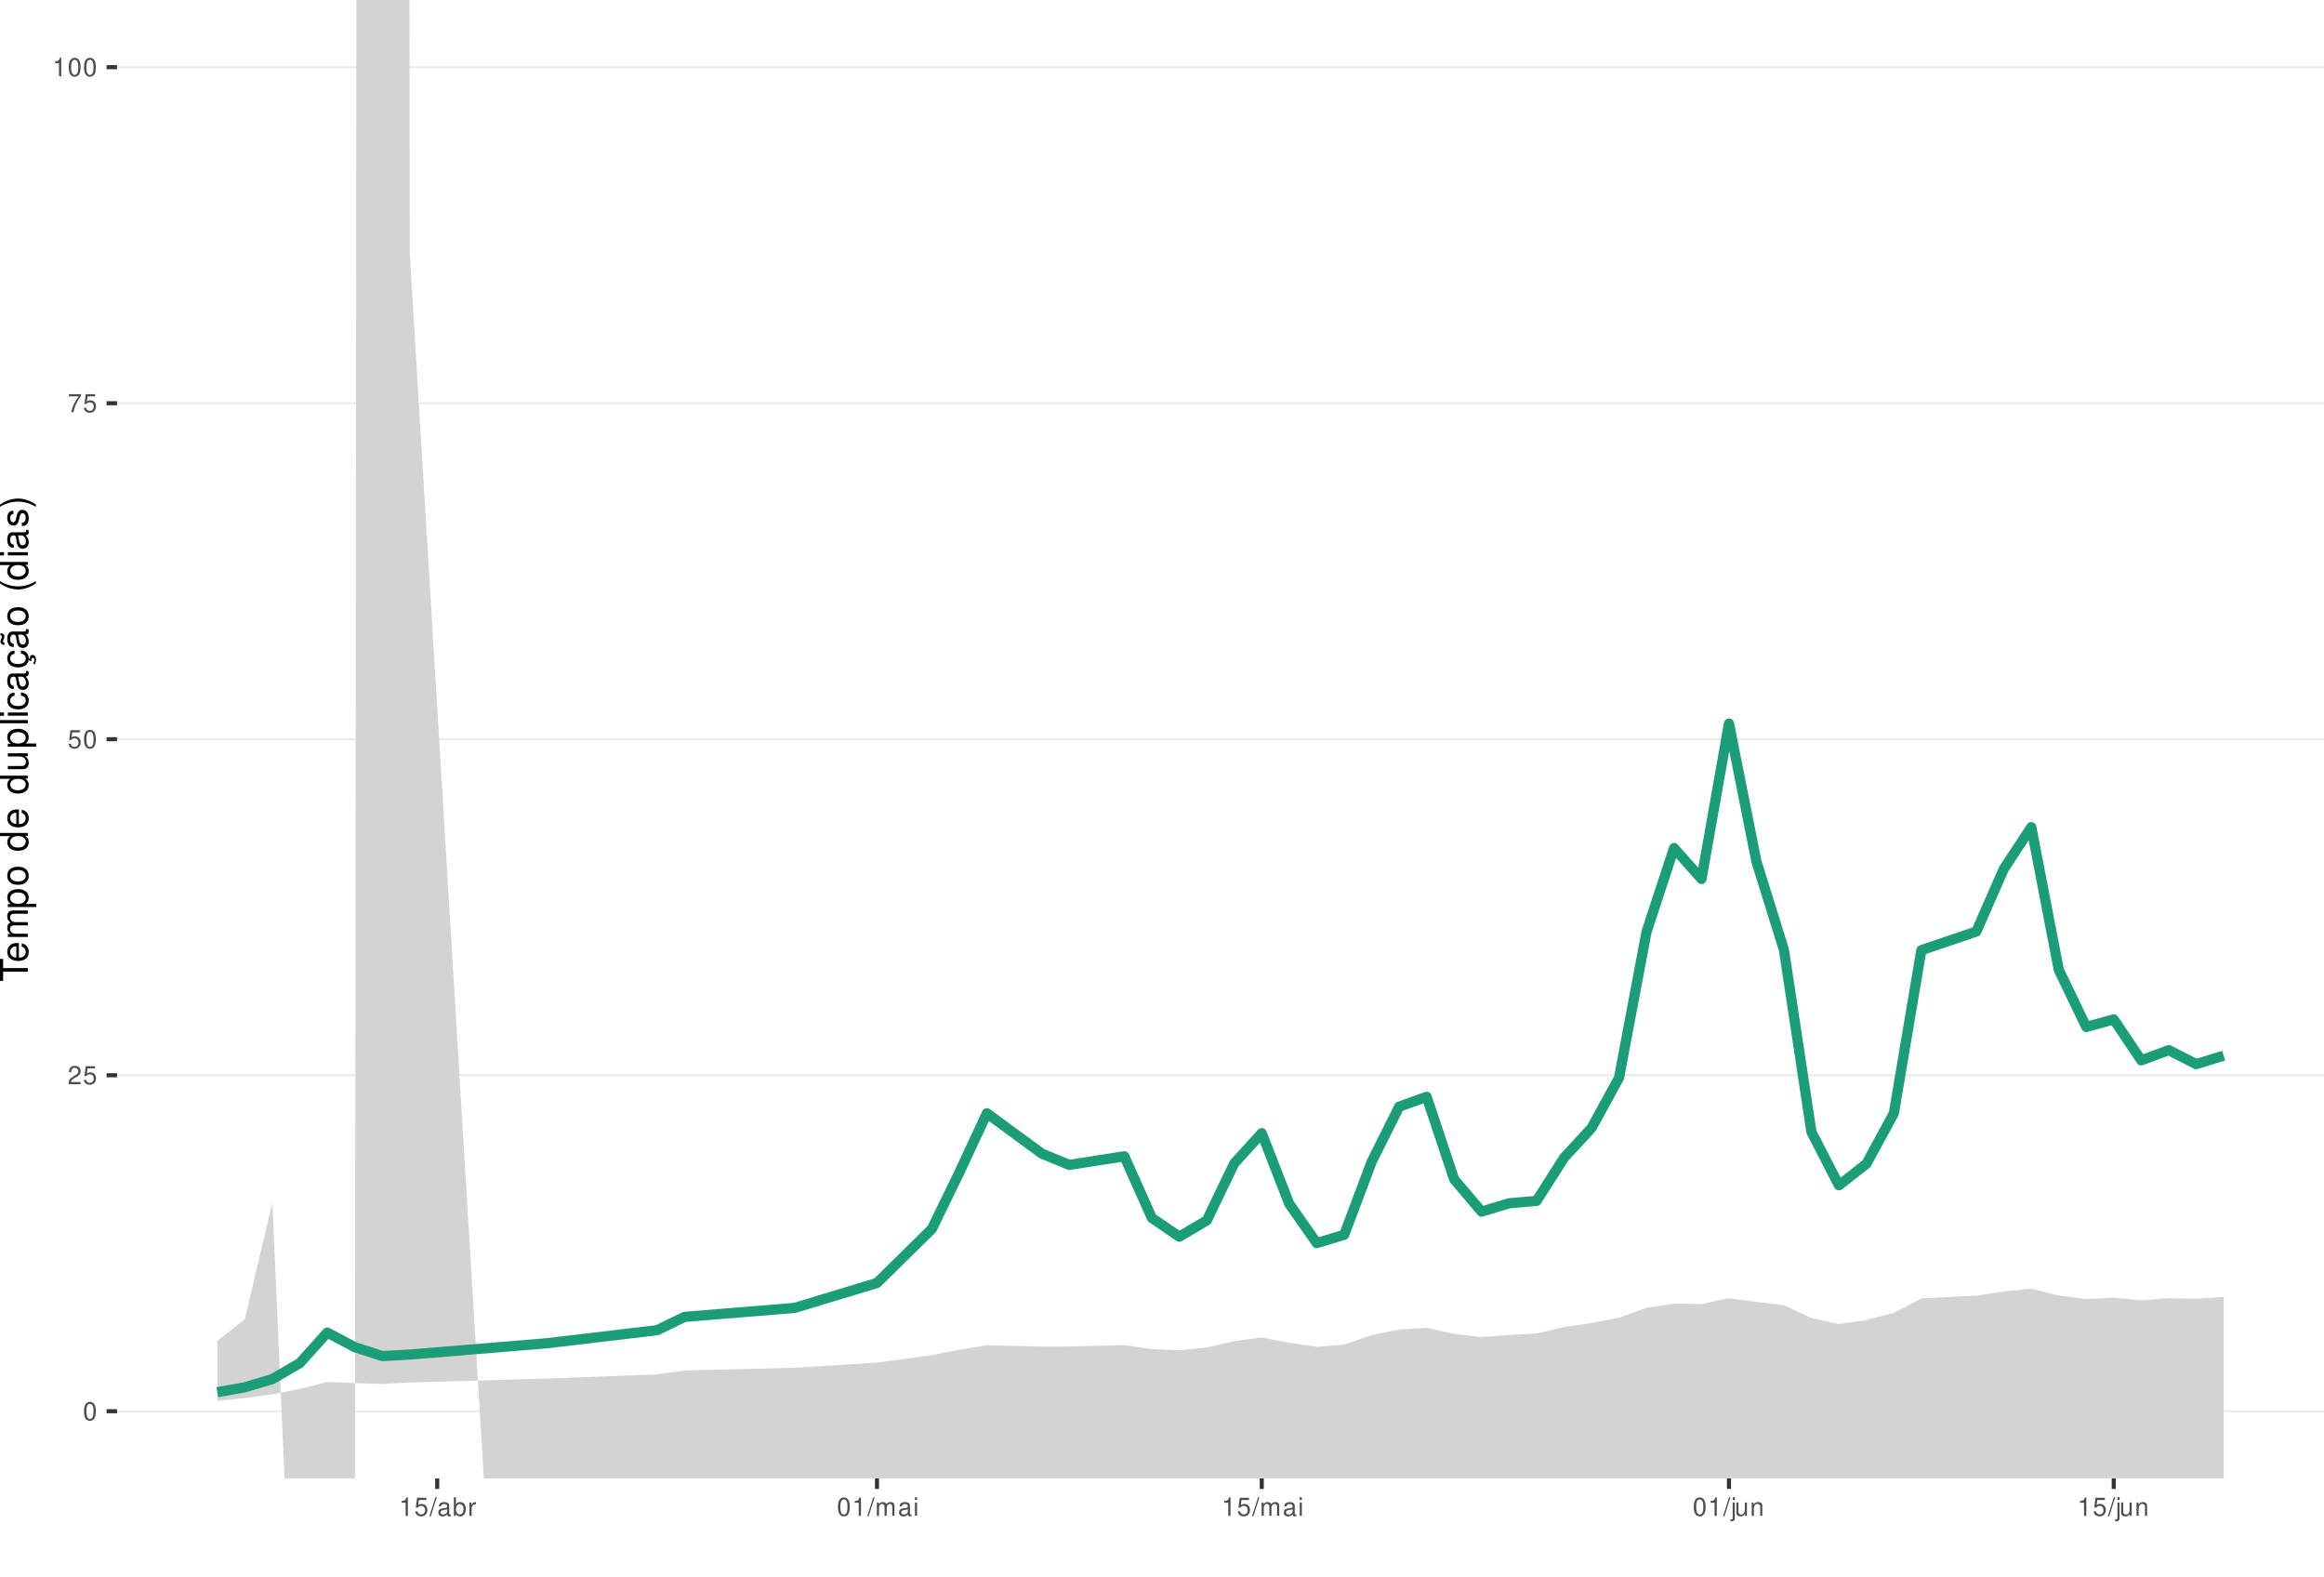
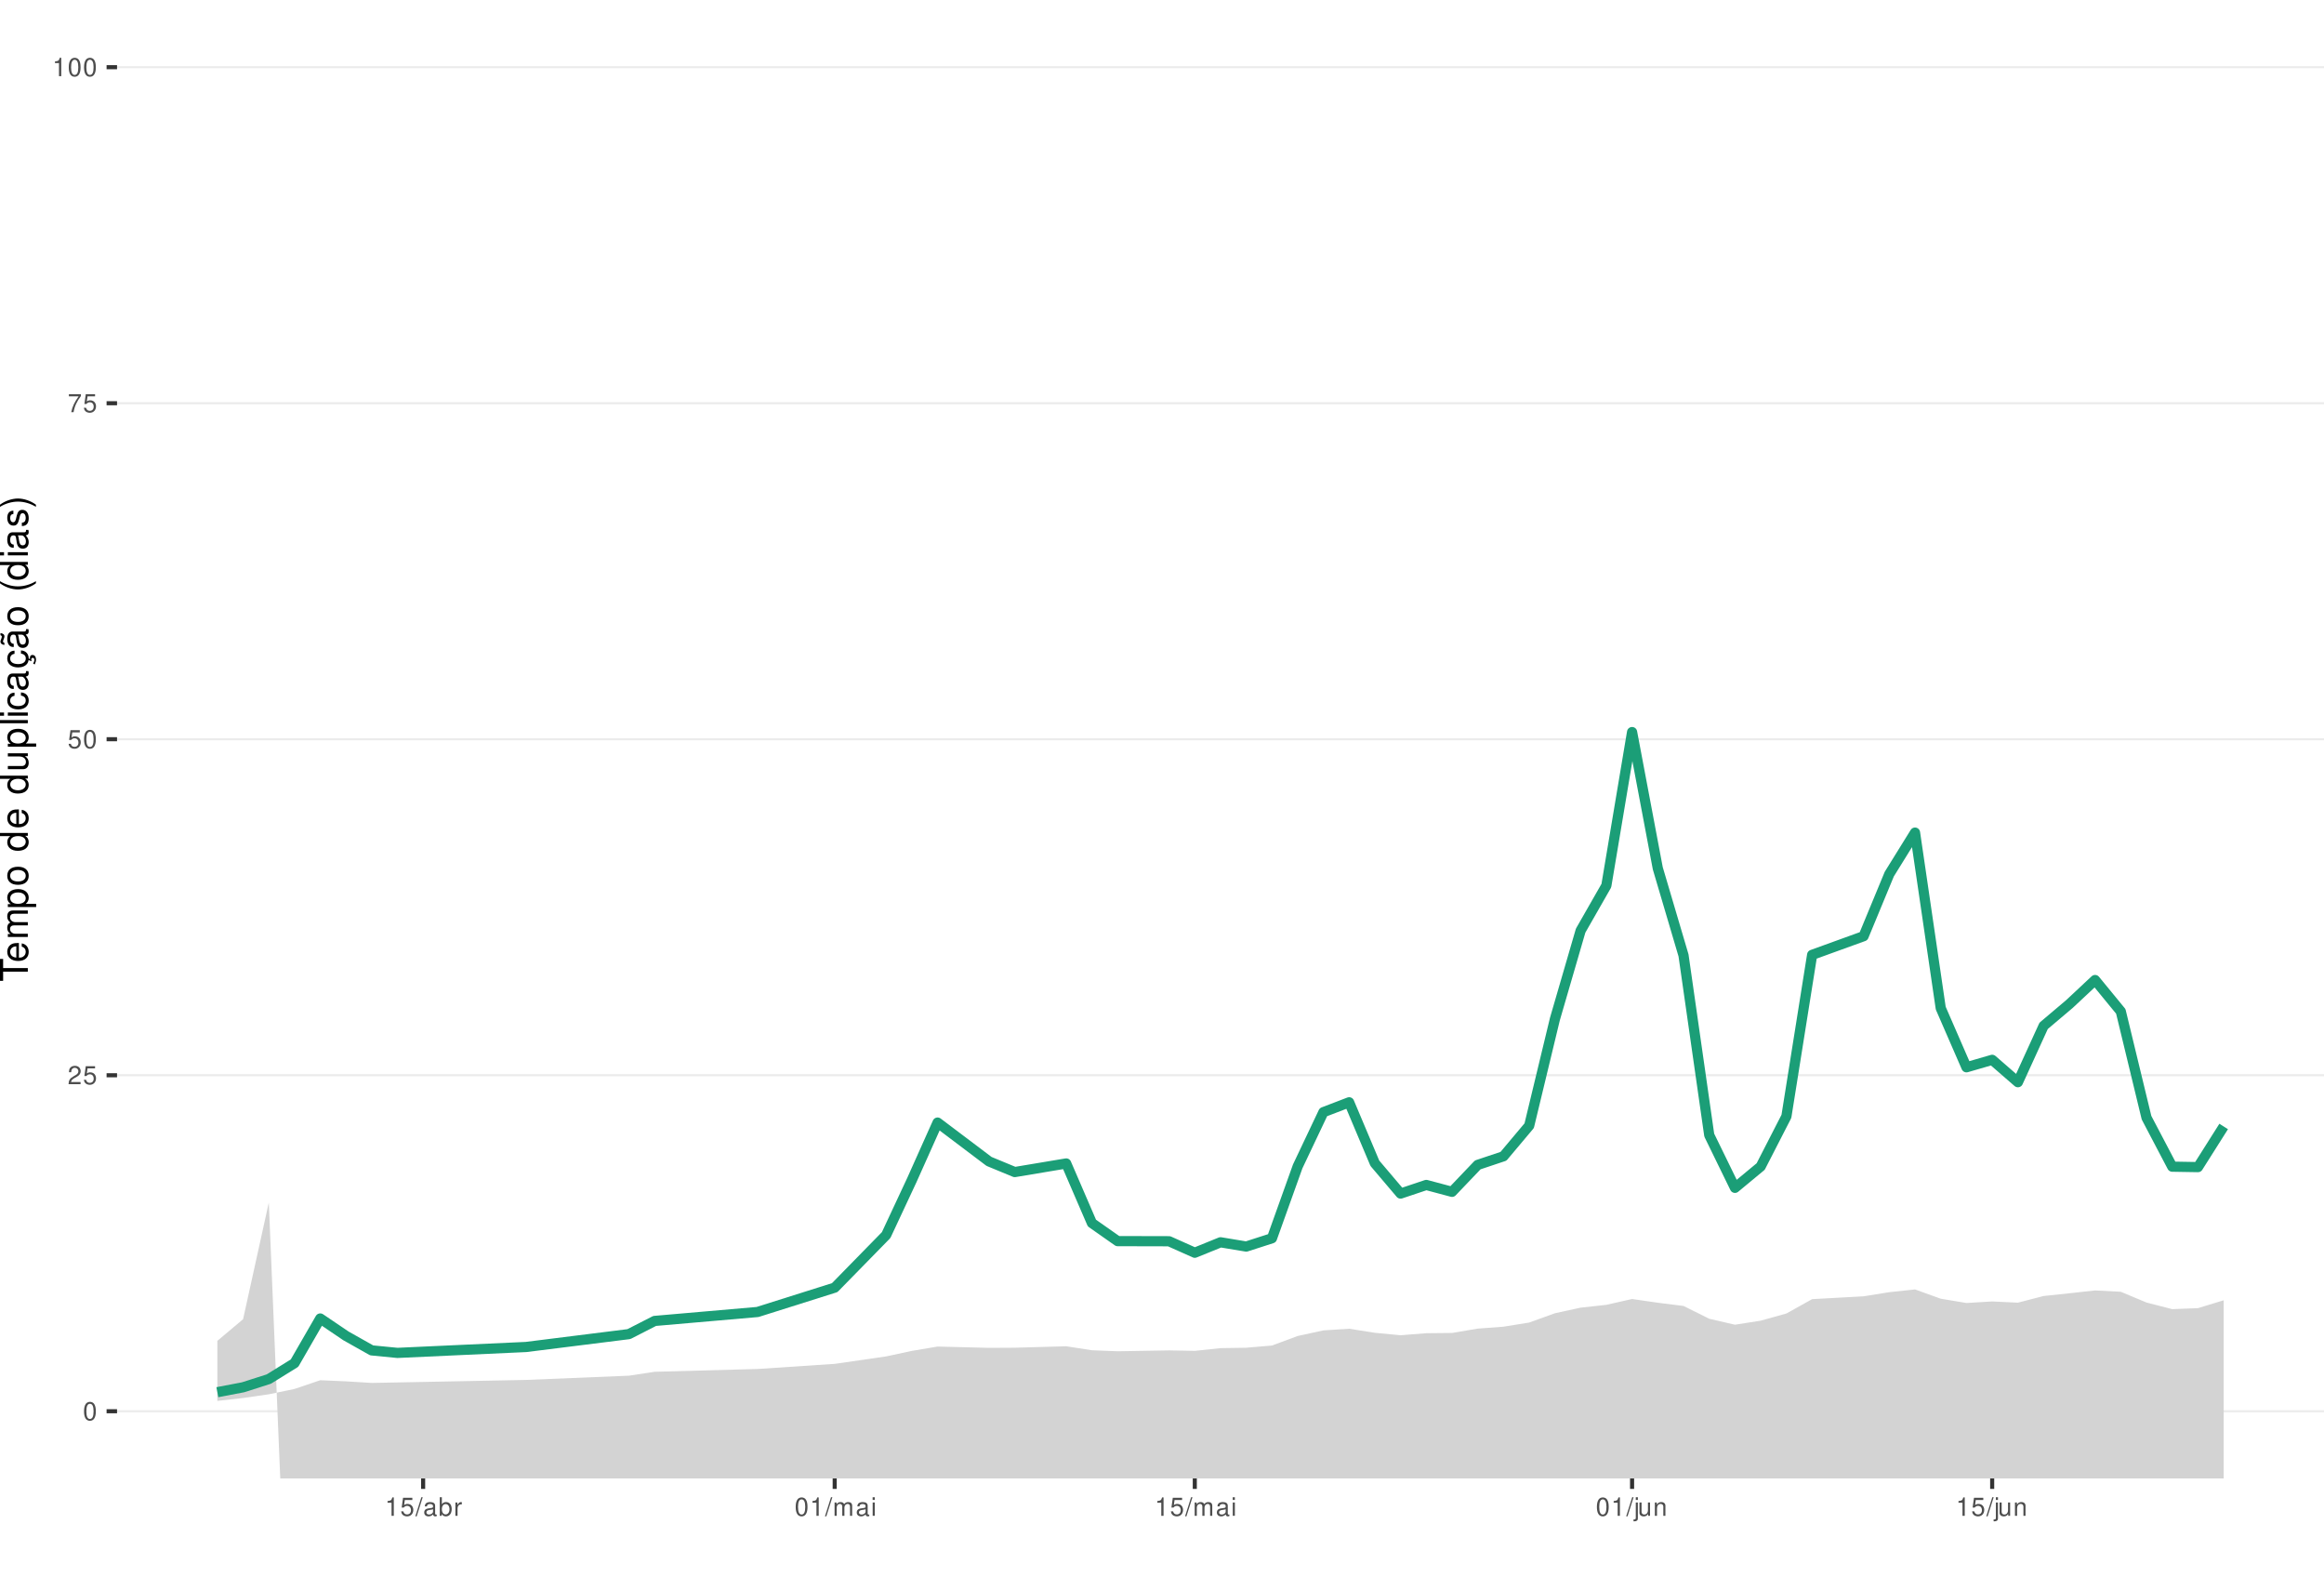
<svg xmlns="http://www.w3.org/2000/svg" xmlns:xlink="http://www.w3.org/1999/xlink" width="609pt" height="413pt" viewBox="0 0 609 413" version="1.1">
  <defs>
    <g>
      <symbol overflow="visible" id="glyph0-0">
        <path style="stroke:none;" d="" />
      </symbol>
      <symbol overflow="visible" id="glyph0-1">
        <path style="stroke:none;" d="M 1.828 -4.812 C 1.391 -4.812 0.984 -4.609 0.75 -4.281 C 0.438 -3.859 0.281 -3.219 0.281 -2.328 C 0.281 -0.703 0.812 0.156 1.828 0.156 C 2.828 0.156 3.375 -0.703 3.375 -2.297 C 3.375 -3.219 3.234 -3.844 2.922 -4.281 C 2.672 -4.625 2.281 -4.812 1.828 -4.812 Z M 1.828 -4.297 C 2.469 -4.297 2.781 -3.641 2.781 -2.344 C 2.781 -0.969 2.469 -0.328 1.812 -0.328 C 1.203 -0.328 0.891 -1 0.891 -2.328 C 0.891 -3.641 1.203 -4.297 1.828 -4.297 Z M 1.828 -4.297 " />
      </symbol>
      <symbol overflow="visible" id="glyph0-2">
        <path style="stroke:none;" d="M 3.375 -0.578 L 0.891 -0.578 C 0.938 -0.984 1.156 -1.234 1.734 -1.578 L 2.406 -1.953 C 3.062 -2.328 3.406 -2.812 3.406 -3.406 C 3.406 -3.812 3.234 -4.188 2.969 -4.438 C 2.688 -4.688 2.344 -4.812 1.891 -4.812 C 1.297 -4.812 0.844 -4.594 0.578 -4.188 C 0.422 -3.938 0.344 -3.641 0.328 -3.141 L 0.922 -3.141 C 0.938 -3.469 0.984 -3.672 1.062 -3.828 C 1.219 -4.125 1.516 -4.297 1.875 -4.297 C 2.406 -4.297 2.797 -3.906 2.797 -3.391 C 2.797 -3.016 2.578 -2.672 2.156 -2.438 L 1.547 -2.078 C 0.562 -1.516 0.281 -1.062 0.219 0 L 3.375 0 Z M 3.375 -0.578 " />
      </symbol>
      <symbol overflow="visible" id="glyph0-3">
        <path style="stroke:none;" d="M 3.172 -4.719 L 0.734 -4.719 L 0.375 -2.156 L 0.922 -2.156 C 1.188 -2.469 1.422 -2.594 1.797 -2.594 C 2.422 -2.594 2.812 -2.156 2.812 -1.453 C 2.812 -0.781 2.422 -0.359 1.781 -0.359 C 1.266 -0.359 0.953 -0.625 0.812 -1.156 L 0.234 -1.156 C 0.312 -0.766 0.375 -0.578 0.516 -0.406 C 0.781 -0.047 1.266 0.156 1.797 0.156 C 2.75 0.156 3.422 -0.547 3.422 -1.531 C 3.422 -2.469 2.797 -3.109 1.891 -3.109 C 1.562 -3.109 1.297 -3.016 1.016 -2.828 L 1.203 -4.141 L 3.172 -4.141 Z M 3.172 -4.719 " />
      </symbol>
      <symbol overflow="visible" id="glyph0-4">
        <path style="stroke:none;" d="M 3.469 -4.719 L 0.312 -4.719 L 0.312 -4.141 L 2.859 -4.141 C 1.734 -2.531 1.266 -1.547 0.922 0 L 1.547 0 C 1.797 -1.516 2.391 -2.812 3.469 -4.234 Z M 3.469 -4.719 " />
      </symbol>
      <symbol overflow="visible" id="glyph0-5">
        <path style="stroke:none;" d="M 1.719 -3.422 L 1.719 0 L 2.312 0 L 2.312 -4.812 L 1.922 -4.812 C 1.719 -4.078 1.578 -3.969 0.672 -3.859 L 0.672 -3.422 Z M 1.719 -3.422 " />
      </symbol>
      <symbol overflow="visible" id="glyph0-6">
        <path style="stroke:none;" d="M 1.531 -4.859 L -0.047 0.141 L 0.312 0.141 L 1.891 -4.859 Z M 1.531 -4.859 " />
      </symbol>
      <symbol overflow="visible" id="glyph0-7">
        <path style="stroke:none;" d="M 3.562 -0.328 C 3.5 -0.312 3.469 -0.312 3.438 -0.312 C 3.25 -0.312 3.141 -0.406 3.141 -0.578 L 3.141 -2.641 C 3.141 -3.25 2.688 -3.594 1.828 -3.594 C 1.312 -3.594 0.906 -3.438 0.672 -3.188 C 0.516 -3 0.453 -2.797 0.438 -2.453 L 0.984 -2.453 C 1.031 -2.875 1.297 -3.078 1.812 -3.078 C 2.312 -3.078 2.594 -2.891 2.594 -2.562 L 2.594 -2.406 C 2.578 -2.172 2.469 -2.078 2.016 -2.031 C 1.219 -1.922 1.109 -1.891 0.891 -1.812 C 0.484 -1.641 0.281 -1.328 0.281 -0.875 C 0.281 -0.25 0.719 0.156 1.422 0.156 C 1.859 0.156 2.219 0 2.609 -0.359 C 2.656 0 2.828 0.156 3.188 0.156 C 3.297 0.156 3.375 0.141 3.562 0.094 Z M 2.594 -1.094 C 2.594 -0.906 2.531 -0.797 2.375 -0.641 C 2.141 -0.438 1.875 -0.328 1.547 -0.328 C 1.109 -0.328 0.859 -0.547 0.859 -0.891 C 0.859 -1.266 1.094 -1.438 1.703 -1.531 C 2.297 -1.609 2.406 -1.641 2.594 -1.719 Z M 2.594 -1.094 " />
      </symbol>
      <symbol overflow="visible" id="glyph0-8">
        <path style="stroke:none;" d="M 0.359 -4.859 L 0.359 0 L 0.859 0 L 0.859 -0.453 C 1.125 -0.047 1.484 0.156 1.969 0.156 C 2.875 0.156 3.484 -0.594 3.484 -1.75 C 3.484 -2.891 2.922 -3.594 1.984 -3.594 C 1.516 -3.594 1.172 -3.406 0.906 -3.016 L 0.906 -4.859 Z M 1.891 -3.062 C 2.5 -3.062 2.906 -2.531 2.906 -1.703 C 2.906 -0.906 2.484 -0.359 1.891 -0.359 C 1.297 -0.359 0.906 -0.906 0.906 -1.719 C 0.906 -2.531 1.297 -3.062 1.891 -3.062 Z M 1.891 -3.062 " />
      </symbol>
      <symbol overflow="visible" id="glyph0-9">
        <path style="stroke:none;" d="M 0.453 -3.484 L 0.453 0 L 1.016 0 L 1.016 -1.812 C 1.031 -2.656 1.375 -3.016 2.141 -3 L 2.141 -3.562 C 2.047 -3.578 1.984 -3.594 1.922 -3.594 C 1.562 -3.594 1.297 -3.375 0.969 -2.859 L 0.969 -3.484 Z M 0.453 -3.484 " />
      </symbol>
      <symbol overflow="visible" id="glyph0-10">
        <path style="stroke:none;" d="M 0.469 -3.484 L 0.469 0 L 1.031 0 L 1.031 -2.188 C 1.031 -2.703 1.391 -3.109 1.844 -3.109 C 2.25 -3.109 2.484 -2.844 2.484 -2.406 L 2.484 0 L 3.047 0 L 3.047 -2.188 C 3.047 -2.703 3.422 -3.109 3.875 -3.109 C 4.266 -3.109 4.516 -2.844 4.516 -2.406 L 4.516 0 L 5.078 0 L 5.078 -2.609 C 5.078 -3.234 4.719 -3.594 4.062 -3.594 C 3.594 -3.594 3.312 -3.453 2.984 -3.062 C 2.781 -3.422 2.5 -3.594 2.047 -3.594 C 1.578 -3.594 1.266 -3.422 0.984 -3 L 0.984 -3.484 Z M 0.469 -3.484 " />
      </symbol>
      <symbol overflow="visible" id="glyph0-11">
        <path style="stroke:none;" d="M 1 -3.484 L 0.453 -3.484 L 0.453 0 L 1 0 Z M 1 -4.859 L 0.438 -4.859 L 0.438 -4.156 L 1 -4.156 Z M 1 -4.859 " />
      </symbol>
      <symbol overflow="visible" id="glyph0-12">
        <path style="stroke:none;" d="M 0.469 -3.484 L 0.469 0.5 C 0.469 0.859 0.359 0.969 0.016 0.969 C -0.031 0.969 -0.047 0.969 -0.125 0.953 L -0.125 1.438 C -0.047 1.438 -0.016 1.453 0.062 1.453 C 0.688 1.453 1.016 1.203 1.016 0.719 L 1.016 -3.484 Z M 1.016 -4.859 L 0.469 -4.859 L 0.469 -4.156 L 1.016 -4.156 Z M 1.016 -4.859 " />
      </symbol>
      <symbol overflow="visible" id="glyph0-13">
        <path style="stroke:none;" d="M 3.203 0 L 3.203 -3.484 L 2.656 -3.484 L 2.656 -1.516 C 2.656 -0.797 2.281 -0.328 1.703 -0.328 C 1.266 -0.328 0.984 -0.594 0.984 -1.016 L 0.984 -3.484 L 0.438 -3.484 L 0.438 -0.797 C 0.438 -0.219 0.859 0.156 1.547 0.156 C 2.062 0.156 2.391 -0.031 2.703 -0.484 L 2.703 0 Z M 3.203 0 " />
      </symbol>
      <symbol overflow="visible" id="glyph0-14">
        <path style="stroke:none;" d="M 0.469 -3.484 L 0.469 0 L 1.031 0 L 1.031 -1.922 C 1.031 -2.641 1.391 -3.109 1.969 -3.109 C 2.406 -3.109 2.688 -2.828 2.688 -2.422 L 2.688 0 L 3.234 0 L 3.234 -2.641 C 3.234 -3.219 2.812 -3.594 2.141 -3.594 C 1.625 -3.594 1.281 -3.391 0.984 -2.906 L 0.984 -3.484 Z M 0.469 -3.484 " />
      </symbol>
      <symbol overflow="visible" id="glyph1-0">
        <path style="stroke:none;" d="" />
      </symbol>
      <symbol overflow="visible" id="glyph1-1">
        <path style="stroke:none;" d="M -6.469 -3.547 L -6.469 -5.938 L -7.297 -5.938 L -7.297 -0.203 L -6.469 -0.203 L -6.469 -2.609 L 0 -2.609 L 0 -3.547 Z M -6.469 -3.547 " />
      </symbol>
      <symbol overflow="visible" id="glyph1-2">
        <path style="stroke:none;" d="M -2.344 -5.125 C -3.141 -5.125 -3.625 -5.062 -4.016 -4.922 C -4.875 -4.578 -5.391 -3.781 -5.391 -2.797 C -5.391 -1.344 -4.281 -0.406 -2.547 -0.406 C -0.812 -0.406 0.234 -1.297 0.234 -2.781 C 0.234 -3.984 -0.453 -4.812 -1.594 -5.016 L -1.594 -4.188 C -0.906 -3.953 -0.547 -3.484 -0.547 -2.812 C -0.547 -2.281 -0.781 -1.828 -1.219 -1.547 C -1.516 -1.344 -1.812 -1.281 -2.344 -1.266 Z M -3.016 -1.297 C -3.984 -1.359 -4.625 -1.953 -4.625 -2.797 C -4.625 -3.641 -3.953 -4.234 -3.016 -4.234 Z M -3.016 -1.297 " />
      </symbol>
      <symbol overflow="visible" id="glyph1-3">
        <path style="stroke:none;" d="M -5.234 -0.703 L 0 -0.703 L 0 -1.547 L -3.297 -1.547 C -4.047 -1.547 -4.656 -2.094 -4.656 -2.766 C -4.656 -3.391 -4.281 -3.734 -3.609 -3.734 L 0 -3.734 L 0 -4.578 L -3.297 -4.578 C -4.047 -4.578 -4.656 -5.125 -4.656 -5.812 C -4.656 -6.422 -4.266 -6.781 -3.609 -6.781 L 0 -6.781 L 0 -7.625 L -3.938 -7.625 C -4.875 -7.625 -5.391 -7.078 -5.391 -6.094 C -5.391 -5.406 -5.188 -4.984 -4.594 -4.484 C -5.156 -4.188 -5.391 -3.766 -5.391 -3.078 C -5.391 -2.375 -5.125 -1.906 -4.5 -1.469 L -5.234 -1.469 Z M -5.234 -0.703 " />
      </symbol>
      <symbol overflow="visible" id="glyph1-4">
        <path style="stroke:none;" d="M 2.188 -0.547 L 2.188 -1.375 L -0.547 -1.375 C -0.016 -1.812 0.234 -2.312 0.234 -2.984 C 0.234 -4.344 -0.859 -5.234 -2.531 -5.234 C -4.297 -5.234 -5.391 -4.375 -5.391 -2.984 C -5.391 -2.266 -5.062 -1.703 -4.453 -1.312 L -5.234 -1.312 L -5.234 -0.547 Z M -4.609 -2.844 C -4.609 -3.766 -3.797 -4.359 -2.547 -4.359 C -1.359 -4.359 -0.547 -3.75 -0.547 -2.844 C -0.547 -1.953 -1.344 -1.375 -2.578 -1.375 C -3.812 -1.375 -4.609 -1.953 -4.609 -2.844 Z M -4.609 -2.844 " />
      </symbol>
      <symbol overflow="visible" id="glyph1-5">
        <path style="stroke:none;" d="M -5.391 -2.719 C -5.391 -1.234 -4.344 -0.359 -2.578 -0.359 C -0.812 -0.359 0.234 -1.234 0.234 -2.734 C 0.234 -4.203 -0.812 -5.094 -2.547 -5.094 C -4.359 -5.094 -5.391 -4.234 -5.391 -2.719 Z M -4.625 -2.734 C -4.625 -3.672 -3.844 -4.234 -2.547 -4.234 C -1.312 -4.234 -0.547 -3.656 -0.547 -2.734 C -0.547 -1.797 -1.312 -1.234 -2.578 -1.234 C -3.844 -1.234 -4.625 -1.797 -4.625 -2.734 Z M -4.625 -2.734 " />
      </symbol>
      <symbol overflow="visible" id="glyph1-6">
        <path style="stroke:none;" d="" />
      </symbol>
      <symbol overflow="visible" id="glyph1-7">
        <path style="stroke:none;" d="M -7.297 -4.953 L -7.297 -4.125 L -4.578 -4.125 C -5.109 -3.766 -5.391 -3.203 -5.391 -2.516 C -5.391 -1.156 -4.297 -0.266 -2.625 -0.266 C -0.859 -0.266 0.234 -1.125 0.234 -2.547 C 0.234 -3.266 -0.047 -3.766 -0.688 -4.203 L 0 -4.203 L 0 -4.953 Z M -4.609 -2.656 C -4.609 -3.547 -3.812 -4.125 -2.562 -4.125 C -1.344 -4.125 -0.547 -3.547 -0.547 -2.656 C -0.547 -1.734 -1.359 -1.125 -2.578 -1.125 C -3.797 -1.125 -4.609 -1.734 -4.609 -2.656 Z M -4.609 -2.656 " />
      </symbol>
      <symbol overflow="visible" id="glyph1-8">
        <path style="stroke:none;" d="M 0 -4.812 L -5.234 -4.812 L -5.234 -3.984 L -2.266 -3.984 C -1.203 -3.984 -0.5 -3.438 -0.5 -2.562 C -0.5 -1.906 -0.906 -1.484 -1.531 -1.484 L -5.234 -1.484 L -5.234 -0.656 L -1.203 -0.656 C -0.328 -0.656 0.234 -1.297 0.234 -2.312 C 0.234 -3.094 -0.047 -3.578 -0.734 -4.062 L 0 -4.062 Z M 0 -4.812 " />
      </symbol>
      <symbol overflow="visible" id="glyph1-9">
        <path style="stroke:none;" d="M -7.297 -1.516 L -7.297 -0.688 L 0 -0.688 L 0 -1.516 Z M -7.297 -1.516 " />
      </symbol>
      <symbol overflow="visible" id="glyph1-10">
        <path style="stroke:none;" d="M -5.234 -1.5 L -5.234 -0.672 L 0 -0.672 L 0 -1.5 Z M -7.297 -1.5 L -7.297 -0.656 L -6.234 -0.656 L -6.234 -1.5 Z M -7.297 -1.5 " />
      </symbol>
      <symbol overflow="visible" id="glyph1-11">
        <path style="stroke:none;" d="M -3.484 -4.703 C -3.984 -4.672 -4.312 -4.562 -4.609 -4.359 C -5.094 -4 -5.391 -3.375 -5.391 -2.641 C -5.391 -1.219 -4.266 -0.312 -2.531 -0.312 C -0.844 -0.312 0.234 -1.203 0.234 -2.625 C 0.234 -3.875 -0.516 -4.672 -1.797 -4.766 L -1.797 -3.938 C -0.953 -3.797 -0.547 -3.359 -0.547 -2.656 C -0.547 -1.734 -1.297 -1.188 -2.531 -1.188 C -3.844 -1.188 -4.625 -1.719 -4.625 -2.625 C -4.625 -3.328 -4.203 -3.766 -3.484 -3.875 Z M -3.484 -4.703 " />
      </symbol>
      <symbol overflow="visible" id="glyph1-12">
        <path style="stroke:none;" d="M -0.484 -5.344 C -0.469 -5.266 -0.469 -5.219 -0.469 -5.172 C -0.469 -4.875 -0.625 -4.719 -0.875 -4.719 L -3.953 -4.719 C -4.891 -4.719 -5.391 -4.047 -5.391 -2.75 C -5.391 -1.984 -5.172 -1.375 -4.781 -1.016 C -4.516 -0.766 -4.203 -0.672 -3.688 -0.656 L -3.688 -1.484 C -4.328 -1.562 -4.625 -1.938 -4.625 -2.719 C -4.625 -3.484 -4.344 -3.891 -3.844 -3.891 L -3.625 -3.891 C -3.266 -3.875 -3.125 -3.703 -3.047 -3.016 C -2.891 -1.844 -2.844 -1.656 -2.719 -1.344 C -2.453 -0.734 -2 -0.422 -1.312 -0.422 C -0.375 -0.422 0.234 -1.078 0.234 -2.141 C 0.234 -2.797 0 -3.328 -0.547 -3.922 C 0 -3.984 0.234 -4.234 0.234 -4.781 C 0.234 -4.953 0.203 -5.062 0.141 -5.344 Z M -1.656 -3.891 C -1.375 -3.891 -1.203 -3.812 -0.969 -3.562 C -0.656 -3.219 -0.5 -2.812 -0.5 -2.312 C -0.5 -1.672 -0.812 -1.297 -1.344 -1.297 C -1.891 -1.297 -2.172 -1.656 -2.297 -2.547 C -2.422 -3.438 -2.453 -3.609 -2.594 -3.891 Z M -1.656 -3.891 " />
      </symbol>
      <symbol overflow="visible" id="glyph1-13">
        <path style="stroke:none;" d="M 0.234 -2.641 C 0.234 -3.875 -0.547 -4.703 -1.797 -4.766 L -1.797 -3.938 C -0.953 -3.797 -0.531 -3.359 -0.531 -2.656 C -0.531 -1.734 -1.281 -1.188 -2.516 -1.188 C -3.844 -1.188 -4.625 -1.719 -4.625 -2.625 C -4.625 -3.328 -4.203 -3.766 -3.484 -3.875 L -3.484 -4.703 C -3.984 -4.672 -4.312 -4.562 -4.609 -4.359 C -5.094 -4 -5.391 -3.375 -5.391 -2.641 C -5.391 -1.219 -4.266 -0.312 -2.531 -0.312 C -1.469 -0.312 -0.625 -0.672 -0.156 -1.312 C 0.047 -1.594 0.125 -1.812 0.203 -2.25 L 0.922 -1.938 L 0.984 -2.062 C 0.938 -2.188 0.906 -2.25 0.906 -2.375 C 0.906 -2.656 1.047 -2.828 1.281 -2.828 C 1.547 -2.828 1.734 -2.594 1.734 -2.297 C 1.734 -2.031 1.672 -1.844 1.438 -1.406 L 1.406 -1.312 L 1.812 -1.094 C 2.078 -1.75 2.141 -1.953 2.141 -2.344 C 2.141 -3.109 1.781 -3.578 1.203 -3.578 C 0.781 -3.578 0.547 -3.297 0.547 -2.797 C 0.547 -2.703 0.547 -2.641 0.562 -2.516 Z M 0.234 -2.641 " />
      </symbol>
      <symbol overflow="visible" id="glyph1-14">
        <path style="stroke:none;" d="M -0.484 -5.344 C -0.469 -5.266 -0.469 -5.219 -0.469 -5.172 C -0.469 -4.875 -0.625 -4.719 -0.875 -4.719 L -3.953 -4.719 C -4.891 -4.719 -5.391 -4.047 -5.391 -2.75 C -5.391 -1.984 -5.172 -1.375 -4.781 -1.016 C -4.516 -0.766 -4.203 -0.672 -3.688 -0.656 L -3.688 -1.484 C -4.328 -1.562 -4.625 -1.938 -4.625 -2.719 C -4.625 -3.484 -4.344 -3.891 -3.844 -3.891 L -3.625 -3.891 C -3.266 -3.875 -3.125 -3.703 -3.047 -3.016 C -2.891 -1.844 -2.844 -1.656 -2.719 -1.344 C -2.453 -0.734 -2 -0.422 -1.312 -0.422 C -0.375 -0.422 0.234 -1.078 0.234 -2.141 C 0.234 -2.797 0 -3.328 -0.547 -3.922 C 0 -3.984 0.234 -4.234 0.234 -4.781 C 0.234 -4.953 0.203 -5.062 0.141 -5.344 Z M -1.656 -3.891 C -1.375 -3.891 -1.203 -3.812 -0.969 -3.562 C -0.656 -3.219 -0.5 -2.812 -0.5 -2.312 C -0.5 -1.672 -0.812 -1.297 -1.344 -1.297 C -1.891 -1.297 -2.172 -1.656 -2.297 -2.547 C -2.422 -3.438 -2.453 -3.609 -2.594 -3.891 Z M -7.172 -3.75 C -6.922 -3.672 -6.812 -3.547 -6.812 -3.375 C -6.812 -3.25 -6.875 -2.984 -6.984 -2.734 C -7.156 -2.312 -7.172 -2.25 -7.172 -2.047 C -7.172 -1.594 -6.797 -1.297 -6.141 -1.188 L -6.141 -1.766 C -6.375 -1.812 -6.5 -1.938 -6.5 -2.094 C -6.5 -2.203 -6.469 -2.344 -6.375 -2.578 C -6.156 -3.156 -6.125 -3.234 -6.125 -3.438 C -6.125 -3.922 -6.484 -4.219 -7.172 -4.312 Z M -7.172 -3.75 " />
      </symbol>
      <symbol overflow="visible" id="glyph1-15">
        <path style="stroke:none;" d="M -7.297 -2.359 C -5.984 -1.359 -4.156 -0.734 -2.594 -0.734 C -1.016 -0.734 0.812 -1.359 2.125 -2.359 L 2.125 -2.906 C 0.688 -2.031 -0.984 -1.547 -2.594 -1.547 C -4.188 -1.547 -5.875 -2.031 -7.297 -2.906 Z M -7.297 -2.359 " />
      </symbol>
      <symbol overflow="visible" id="glyph1-16">
        <path style="stroke:none;" d="M -3.781 -4.375 C -4.812 -4.375 -5.391 -3.688 -5.391 -2.484 C -5.391 -1.266 -4.766 -0.469 -3.797 -0.469 C -2.969 -0.469 -2.578 -0.891 -2.281 -2.125 L -2.094 -2.906 C -1.953 -3.484 -1.734 -3.719 -1.375 -3.719 C -0.875 -3.719 -0.547 -3.234 -0.547 -2.5 C -0.547 -2.047 -0.672 -1.672 -0.891 -1.453 C -1.047 -1.328 -1.188 -1.266 -1.562 -1.219 L -1.562 -0.344 C -0.344 -0.375 0.234 -1.062 0.234 -2.438 C 0.234 -3.75 -0.422 -4.594 -1.438 -4.594 C -2.203 -4.594 -2.641 -4.156 -2.891 -3.109 L -3.078 -2.312 C -3.234 -1.625 -3.453 -1.344 -3.828 -1.344 C -4.312 -1.344 -4.625 -1.766 -4.625 -2.453 C -4.625 -3.125 -4.328 -3.484 -3.781 -3.5 Z M -3.781 -4.375 " />
      </symbol>
      <symbol overflow="visible" id="glyph1-17">
        <path style="stroke:none;" d="M 2.125 -0.938 C 0.812 -1.938 -1.016 -2.562 -2.578 -2.562 C -4.156 -2.562 -5.984 -1.938 -7.297 -0.938 L -7.297 -0.375 C -5.859 -1.266 -4.188 -1.75 -2.578 -1.75 C -0.984 -1.75 0.703 -1.266 2.125 -0.375 Z M 2.125 -0.938 " />
      </symbol>
    </g>
    <clipPath id="clip1">
      <path d="M 30.672 0 L 609 0 L 609 387.328 L 30.672 387.328 Z M 30.672 0 " />
    </clipPath>
    <clipPath id="clip2">
      <path d="M 30.672 369 L 609 369 L 609 370 L 30.672 370 Z M 30.672 369 " />
    </clipPath>
    <clipPath id="clip3">
      <path d="M 30.672 281 L 609 281 L 609 282 L 30.672 282 Z M 30.672 281 " />
    </clipPath>
    <clipPath id="clip4">
      <path d="M 30.672 193 L 609 193 L 609 194 L 30.672 194 Z M 30.672 193 " />
    </clipPath>
    <clipPath id="clip5">
      <path d="M 30.672 105 L 609 105 L 609 106 L 30.672 106 Z M 30.672 105 " />
    </clipPath>
    <clipPath id="clip6">
      <path d="M 30.672 17 L 609 17 L 609 18 L 30.672 18 Z M 30.672 17 " />
    </clipPath>
    <clipPath id="clip7">
-       <path d="M 56 0 L 583 0 L 583 387.328 L 56 387.328 Z M 56 0 " />
+       <path d="M 56 315 L 583 315 L 583 387.328 L 56 387.328 Z M 56 315 " />
    </clipPath>
  </defs>
  <g id="surface51">
    <rect x="0" y="0" width="609" height="413" style="fill:rgb(100%,100%,100%);fill-opacity:1;stroke:none;" />
    <rect x="0" y="0" width="609" height="413" style="fill:rgb(100%,100%,100%);fill-opacity:1;stroke:none;" />
    <path style="fill:none;stroke-width:1.067;stroke-linecap:round;stroke-linejoin:round;stroke:rgb(100%,100%,100%);stroke-opacity:1;stroke-miterlimit:10;" d="M 0 413 L 609 413 L 609 0 L 0 0 Z M 0 413 " />
    <g clip-path="url(#clip1)" clip-rule="nonzero">
      <path style=" stroke:none;fill-rule:nonzero;fill:rgb(100%,100%,100%);fill-opacity:1;" d="M 30.672 387.328 L 609 387.328 L 609 0 L 30.672 0 Z M 30.672 387.328 " />
    </g>
    <g clip-path="url(#clip2)" clip-rule="nonzero">
      <path style="fill:none;stroke-width:0.533;stroke-linecap:butt;stroke-linejoin:round;stroke:rgb(92.157%,92.157%,92.157%);stroke-opacity:1;stroke-miterlimit:10;" d="M 30.672 369.723 L 609 369.723 " />
    </g>
    <g clip-path="url(#clip3)" clip-rule="nonzero">
      <path style="fill:none;stroke-width:0.533;stroke-linecap:butt;stroke-linejoin:round;stroke:rgb(92.157%,92.157%,92.157%);stroke-opacity:1;stroke-miterlimit:10;" d="M 30.672 281.695 L 609 281.695 " />
    </g>
    <g clip-path="url(#clip4)" clip-rule="nonzero">
      <path style="fill:none;stroke-width:0.533;stroke-linecap:butt;stroke-linejoin:round;stroke:rgb(92.157%,92.157%,92.157%);stroke-opacity:1;stroke-miterlimit:10;" d="M 30.672 193.664 L 609 193.664 " />
    </g>
    <g clip-path="url(#clip5)" clip-rule="nonzero">
      <path style="fill:none;stroke-width:0.533;stroke-linecap:butt;stroke-linejoin:round;stroke:rgb(92.157%,92.157%,92.157%);stroke-opacity:1;stroke-miterlimit:10;" d="M 30.672 105.637 L 609 105.637 " />
    </g>
    <g clip-path="url(#clip6)" clip-rule="nonzero">
      <path style="fill:none;stroke-width:0.533;stroke-linecap:butt;stroke-linejoin:round;stroke:rgb(92.157%,92.157%,92.157%);stroke-opacity:1;stroke-miterlimit:10;" d="M 30.672 17.605 L 609 17.605 " />
    </g>
    <g clip-path="url(#clip7)" clip-rule="nonzero">
-       <path style=" stroke:none;fill-rule:nonzero;fill:rgb(82.745%,82.745%,82.745%);fill-opacity:1;" d="M 56.957 351.277 L 64.16 345.617 L 71.363 315.043 L 75.711 413 L 84.691 413 L 85.766 401.699 L 88.051 413 L 92.992 413 L 93.395 0 L 107.305 0 L 107.375 66.398 L 128.344 413 L 239.711 413 L 244.215 408.281 L 251.414 403.273 L 258.617 400.875 L 273.023 403.883 L 280.223 405.668 L 294.629 405.945 L 299.902 413 L 322.773 413 L 323.438 412.234 L 330.641 411 L 331.828 413 L 582.711 413 L 582.711 339.773 L 575.512 340.246 L 568.309 340.105 L 561.105 340.66 L 553.902 339.961 L 546.703 340.332 L 539.5 339.422 L 532.297 337.625 L 525.094 338.344 L 517.895 339.426 L 510.691 339.793 L 503.488 340.164 L 496.285 343.934 L 489.086 345.812 L 481.883 346.875 L 474.68 345.301 L 467.48 341.934 L 460.277 341.086 L 453.074 340.102 L 445.871 341.633 L 438.672 341.52 L 431.469 342.625 L 424.266 345.203 L 417.062 346.609 L 409.863 347.656 L 402.66 349.352 L 395.457 349.727 L 388.254 350.281 L 381.055 349.48 L 373.852 347.859 L 366.648 348.297 L 359.445 349.758 L 352.246 352.266 L 345.043 352.84 L 337.84 351.758 L 330.641 350.41 L 323.438 351.355 L 316.234 353.016 L 309.031 353.73 L 301.832 353.453 L 294.629 352.387 L 280.223 352.762 L 273.023 352.789 L 258.617 352.438 L 251.414 353.574 L 244.215 355.023 L 229.809 356.988 L 208.203 358.324 L 179.395 359.047 L 172.191 360.059 L 143.383 361.152 L 107.375 362.195 L 100.172 362.57 L 92.969 362.352 L 85.766 362.023 L 78.566 363.879 L 71.363 365.277 L 64.16 366.254 L 56.957 367.004 Z M 56.957 351.277 " />
-     </g>
-     <path style="fill:none;stroke-width:2.667;stroke-linecap:butt;stroke-linejoin:round;stroke:rgb(10.588%,61.961%,46.667%);stroke-opacity:1;stroke-miterlimit:10;" d="M 56.957 364.73 L 64.16 363.445 L 71.363 361.289 L 78.566 357.113 L 85.766 349.102 L 92.969 352.934 L 100.172 355.258 L 107.375 354.875 L 143.383 351.902 L 172.191 348.488 L 179.395 344.996 L 208.203 342.652 L 229.809 336.117 L 244.215 321.938 L 251.414 307.121 L 258.617 291.652 L 273.023 302.234 L 280.223 305.18 L 294.629 302.926 L 301.832 319.062 L 309.031 323.988 L 316.234 319.742 L 323.438 304.777 L 330.641 296.863 L 337.84 315.379 L 345.043 325.668 L 352.246 323.496 L 359.445 304.352 L 366.648 289.93 L 373.852 287.344 L 381.055 308.953 L 388.254 317.422 L 395.457 315.234 L 402.66 314.609 L 409.863 303.301 L 417.062 295.52 L 424.266 282.352 L 431.469 244.129 L 438.672 222.172 L 445.871 230.273 L 453.074 189.57 L 460.277 225.738 L 467.48 248.859 L 474.68 296.539 L 481.883 310.531 L 489.086 304.91 L 496.285 291.652 L 503.488 248.93 L 517.895 244.047 L 525.094 227.641 L 532.297 216.695 L 539.5 254.078 L 546.703 269.047 L 553.902 267.059 L 561.105 277.793 L 568.309 275.113 L 575.512 278.781 L 582.711 276.562 " />
+       <path style=" stroke:none;fill-rule:nonzero;fill:rgb(82.745%,82.745%,82.745%);fill-opacity:1;" d="M 56.957 351.277 L 63.699 345.617 L 70.441 315.043 L 74.508 413 L 82.457 413 L 83.922 395.148 L 90.66 409.977 L 90.887 413 L 228.094 413 L 232.211 408.164 L 238.949 403.023 L 245.691 400.578 L 259.172 403.629 L 265.914 405.438 L 279.395 405.711 L 284.395 413 L 582.711 413 L 582.711 340.652 L 575.973 342.711 L 569.23 342.973 L 562.492 341.242 L 555.75 338.422 L 549.012 338.07 L 542.27 338.816 L 535.531 339.527 L 528.789 341.277 L 522.047 340.957 L 515.309 341.363 L 508.566 340.238 L 501.828 337.809 L 495.086 338.527 L 488.348 339.609 L 481.605 339.98 L 474.867 340.352 L 468.125 344.113 L 461.383 345.992 L 454.645 347.051 L 447.902 345.492 L 441.164 342.137 L 434.422 341.293 L 427.684 340.316 L 420.941 341.844 L 414.203 342.582 L 407.461 344.047 L 400.723 346.484 L 393.98 347.57 L 387.238 348.074 L 380.5 349.211 L 373.758 349.277 L 367.02 349.809 L 360.277 349.172 L 353.539 348.102 L 346.797 348.543 L 340.059 350.004 L 333.316 352.504 L 326.574 353.082 L 319.836 353.188 L 313.094 353.902 L 306.355 353.777 L 292.875 354.008 L 286.133 353.742 L 279.395 352.699 L 265.914 353.078 L 259.172 353.113 L 245.691 352.773 L 238.949 353.91 L 232.211 355.355 L 218.73 357.312 L 198.508 358.648 L 171.547 359.383 L 164.805 360.406 L 137.844 361.516 L 104.141 362.176 L 97.402 362.301 L 90.66 361.887 L 83.922 361.594 L 77.18 363.879 L 70.441 365.277 L 63.699 366.254 L 56.957 367.004 Z M 56.957 351.277 " />
+     </g>
+     <path style="fill:none;stroke-width:2.667;stroke-linecap:butt;stroke-linejoin:round;stroke:rgb(10.588%,61.961%,46.667%);stroke-opacity:1;stroke-miterlimit:10;" d="M 56.957 364.73 L 63.699 363.445 L 70.441 361.289 L 77.18 357.113 L 83.922 345.422 L 90.66 349.98 L 97.402 353.777 L 104.141 354.434 L 137.844 352.887 L 164.805 349.512 L 171.547 346.062 L 198.508 343.719 L 218.73 337.34 L 232.211 323.57 L 238.949 309.156 L 245.691 294.094 L 259.172 304.27 L 265.914 307.059 L 279.395 304.805 L 286.133 320.418 L 292.875 325.152 L 306.355 325.184 L 313.094 328.195 L 319.836 325.457 L 326.574 326.574 L 333.316 324.402 L 340.059 305.574 L 346.797 291.367 L 353.539 288.781 L 360.277 304.75 L 367.02 312.695 L 373.758 310.438 L 380.5 312.238 L 387.238 305.18 L 393.98 302.926 L 400.723 294.91 L 407.461 266.969 L 414.203 243.805 L 420.941 232.016 L 427.684 191.789 L 434.422 227.484 L 441.164 250.293 L 447.902 297.379 L 454.645 311.191 L 461.383 305.609 L 468.125 292.469 L 474.867 250.152 L 481.605 247.711 L 488.348 245.27 L 495.086 228.996 L 501.828 218.129 L 508.566 264.113 L 515.309 279.609 L 522.047 277.656 L 528.789 283.516 L 535.531 268.754 L 542.27 263.055 L 549.012 256.75 L 555.75 264.961 L 562.492 292.816 L 569.23 305.648 L 575.973 305.762 L 582.711 295.113 " />
    <g style="fill:rgb(30.196%,30.196%,30.196%);fill-opacity:1;">
      <use xlink:href="#glyph0-1" x="21.738" y="372.07" />
    </g>
    <g style="fill:rgb(30.196%,30.196%,30.196%);fill-opacity:1;">
      <use xlink:href="#glyph0-2" x="17.738" y="284.043" />
      <use xlink:href="#glyph0-3" x="21.738" y="284.043" />
    </g>
    <g style="fill:rgb(30.196%,30.196%,30.196%);fill-opacity:1;">
      <use xlink:href="#glyph0-3" x="17.738" y="196.012" />
      <use xlink:href="#glyph0-1" x="21.738" y="196.012" />
    </g>
    <g style="fill:rgb(30.196%,30.196%,30.196%);fill-opacity:1;">
      <use xlink:href="#glyph0-4" x="17.738" y="107.984" />
      <use xlink:href="#glyph0-3" x="21.738" y="107.984" />
    </g>
    <g style="fill:rgb(30.196%,30.196%,30.196%);fill-opacity:1;">
      <use xlink:href="#glyph0-5" x="13.738" y="19.953" />
      <use xlink:href="#glyph0-1" x="17.738" y="19.953" />
      <use xlink:href="#glyph0-1" x="21.738" y="19.953" />
    </g>
    <path style="fill:none;stroke-width:1.067;stroke-linecap:butt;stroke-linejoin:round;stroke:rgb(20%,20%,20%);stroke-opacity:1;stroke-miterlimit:10;" d="M 27.93 369.723 L 30.672 369.723 " />
    <path style="fill:none;stroke-width:1.067;stroke-linecap:butt;stroke-linejoin:round;stroke:rgb(20%,20%,20%);stroke-opacity:1;stroke-miterlimit:10;" d="M 27.93 281.695 L 30.672 281.695 " />
    <path style="fill:none;stroke-width:1.067;stroke-linecap:butt;stroke-linejoin:round;stroke:rgb(20%,20%,20%);stroke-opacity:1;stroke-miterlimit:10;" d="M 27.93 193.664 L 30.672 193.664 " />
    <path style="fill:none;stroke-width:1.067;stroke-linecap:butt;stroke-linejoin:round;stroke:rgb(20%,20%,20%);stroke-opacity:1;stroke-miterlimit:10;" d="M 27.93 105.637 L 30.672 105.637 " />
    <path style="fill:none;stroke-width:1.067;stroke-linecap:butt;stroke-linejoin:round;stroke:rgb(20%,20%,20%);stroke-opacity:1;stroke-miterlimit:10;" d="M 27.93 17.605 L 30.672 17.605 " />
-     <path style="fill:none;stroke-width:1.067;stroke-linecap:butt;stroke-linejoin:round;stroke:rgb(20%,20%,20%);stroke-opacity:1;stroke-miterlimit:10;" d="M 114.574 390.07 L 114.574 387.328 " />
-     <path style="fill:none;stroke-width:1.067;stroke-linecap:butt;stroke-linejoin:round;stroke:rgb(20%,20%,20%);stroke-opacity:1;stroke-miterlimit:10;" d="M 229.809 390.07 L 229.809 387.328 " />
-     <path style="fill:none;stroke-width:1.067;stroke-linecap:butt;stroke-linejoin:round;stroke:rgb(20%,20%,20%);stroke-opacity:1;stroke-miterlimit:10;" d="M 330.641 390.07 L 330.641 387.328 " />
-     <path style="fill:none;stroke-width:1.067;stroke-linecap:butt;stroke-linejoin:round;stroke:rgb(20%,20%,20%);stroke-opacity:1;stroke-miterlimit:10;" d="M 453.074 390.07 L 453.074 387.328 " />
-     <path style="fill:none;stroke-width:1.067;stroke-linecap:butt;stroke-linejoin:round;stroke:rgb(20%,20%,20%);stroke-opacity:1;stroke-miterlimit:10;" d="M 553.902 390.07 L 553.902 387.328 " />
-     <g style="fill:rgb(30.196%,30.196%,30.196%);fill-opacity:1;">
-       <use xlink:href="#glyph0-5" x="104.574" y="397.109" />
-       <use xlink:href="#glyph0-3" x="108.574" y="397.109" />
-       <use xlink:href="#glyph0-6" x="112.574" y="397.109" />
-       <use xlink:href="#glyph0-7" x="114.574" y="397.109" />
-       <use xlink:href="#glyph0-8" x="118.574" y="397.109" />
-       <use xlink:href="#glyph0-9" x="122.574" y="397.109" />
-     </g>
-     <g style="fill:rgb(30.196%,30.196%,30.196%);fill-opacity:1;">
-       <use xlink:href="#glyph0-1" x="219.309" y="397.109" />
-       <use xlink:href="#glyph0-5" x="223.309" y="397.109" />
-       <use xlink:href="#glyph0-6" x="227.309" y="397.109" />
-       <use xlink:href="#glyph0-10" x="229.309" y="397.109" />
-       <use xlink:href="#glyph0-7" x="235.309" y="397.109" />
-       <use xlink:href="#glyph0-11" x="239.309" y="397.109" />
-     </g>
-     <g style="fill:rgb(30.196%,30.196%,30.196%);fill-opacity:1;">
-       <use xlink:href="#glyph0-5" x="320.141" y="397.109" />
-       <use xlink:href="#glyph0-3" x="324.141" y="397.109" />
-       <use xlink:href="#glyph0-6" x="328.141" y="397.109" />
-       <use xlink:href="#glyph0-10" x="330.141" y="397.109" />
-       <use xlink:href="#glyph0-7" x="336.141" y="397.109" />
-       <use xlink:href="#glyph0-11" x="340.141" y="397.109" />
-     </g>
-     <g style="fill:rgb(30.196%,30.196%,30.196%);fill-opacity:1;">
-       <use xlink:href="#glyph0-1" x="443.574" y="397.109" />
-       <use xlink:href="#glyph0-5" x="447.574" y="397.109" />
-       <use xlink:href="#glyph0-6" x="451.574" y="397.109" />
-       <use xlink:href="#glyph0-12" x="453.574" y="397.109" />
-       <use xlink:href="#glyph0-13" x="454.574" y="397.109" />
-       <use xlink:href="#glyph0-14" x="458.574" y="397.109" />
-     </g>
-     <g style="fill:rgb(30.196%,30.196%,30.196%);fill-opacity:1;">
-       <use xlink:href="#glyph0-5" x="544.402" y="397.109" />
-       <use xlink:href="#glyph0-3" x="548.402" y="397.109" />
-       <use xlink:href="#glyph0-6" x="552.402" y="397.109" />
-       <use xlink:href="#glyph0-12" x="554.402" y="397.109" />
-       <use xlink:href="#glyph0-13" x="555.402" y="397.109" />
-       <use xlink:href="#glyph0-14" x="559.402" y="397.109" />
+     <path style="fill:none;stroke-width:1.067;stroke-linecap:butt;stroke-linejoin:round;stroke:rgb(20%,20%,20%);stroke-opacity:1;stroke-miterlimit:10;" d="M 110.883 390.07 L 110.883 387.328 " />
+     <path style="fill:none;stroke-width:1.067;stroke-linecap:butt;stroke-linejoin:round;stroke:rgb(20%,20%,20%);stroke-opacity:1;stroke-miterlimit:10;" d="M 218.73 390.07 L 218.73 387.328 " />
+     <path style="fill:none;stroke-width:1.067;stroke-linecap:butt;stroke-linejoin:round;stroke:rgb(20%,20%,20%);stroke-opacity:1;stroke-miterlimit:10;" d="M 313.094 390.07 L 313.094 387.328 " />
+     <path style="fill:none;stroke-width:1.067;stroke-linecap:butt;stroke-linejoin:round;stroke:rgb(20%,20%,20%);stroke-opacity:1;stroke-miterlimit:10;" d="M 427.684 390.07 L 427.684 387.328 " />
+     <path style="fill:none;stroke-width:1.067;stroke-linecap:butt;stroke-linejoin:round;stroke:rgb(20%,20%,20%);stroke-opacity:1;stroke-miterlimit:10;" d="M 522.047 390.07 L 522.047 387.328 " />
+     <g style="fill:rgb(30.196%,30.196%,30.196%);fill-opacity:1;">
+       <use xlink:href="#glyph0-5" x="100.883" y="397.109" />
+       <use xlink:href="#glyph0-3" x="104.883" y="397.109" />
+       <use xlink:href="#glyph0-6" x="108.883" y="397.109" />
+       <use xlink:href="#glyph0-7" x="110.883" y="397.109" />
+       <use xlink:href="#glyph0-8" x="114.883" y="397.109" />
+       <use xlink:href="#glyph0-9" x="118.883" y="397.109" />
+     </g>
+     <g style="fill:rgb(30.196%,30.196%,30.196%);fill-opacity:1;">
+       <use xlink:href="#glyph0-1" x="208.23" y="397.109" />
+       <use xlink:href="#glyph0-5" x="212.23" y="397.109" />
+       <use xlink:href="#glyph0-6" x="216.23" y="397.109" />
+       <use xlink:href="#glyph0-10" x="218.23" y="397.109" />
+       <use xlink:href="#glyph0-7" x="224.23" y="397.109" />
+       <use xlink:href="#glyph0-11" x="228.23" y="397.109" />
+     </g>
+     <g style="fill:rgb(30.196%,30.196%,30.196%);fill-opacity:1;">
+       <use xlink:href="#glyph0-5" x="302.594" y="397.109" />
+       <use xlink:href="#glyph0-3" x="306.594" y="397.109" />
+       <use xlink:href="#glyph0-6" x="310.594" y="397.109" />
+       <use xlink:href="#glyph0-10" x="312.594" y="397.109" />
+       <use xlink:href="#glyph0-7" x="318.594" y="397.109" />
+       <use xlink:href="#glyph0-11" x="322.594" y="397.109" />
+     </g>
+     <g style="fill:rgb(30.196%,30.196%,30.196%);fill-opacity:1;">
+       <use xlink:href="#glyph0-1" x="418.184" y="397.109" />
+       <use xlink:href="#glyph0-5" x="422.184" y="397.109" />
+       <use xlink:href="#glyph0-6" x="426.184" y="397.109" />
+       <use xlink:href="#glyph0-12" x="428.184" y="397.109" />
+       <use xlink:href="#glyph0-13" x="429.184" y="397.109" />
+       <use xlink:href="#glyph0-14" x="433.184" y="397.109" />
+     </g>
+     <g style="fill:rgb(30.196%,30.196%,30.196%);fill-opacity:1;">
+       <use xlink:href="#glyph0-5" x="512.547" y="397.109" />
+       <use xlink:href="#glyph0-3" x="516.547" y="397.109" />
+       <use xlink:href="#glyph0-6" x="520.547" y="397.109" />
+       <use xlink:href="#glyph0-12" x="522.547" y="397.109" />
+       <use xlink:href="#glyph0-13" x="523.547" y="397.109" />
+       <use xlink:href="#glyph0-14" x="527.547" y="397.109" />
    </g>
    <g style="fill:rgb(0%,0%,0%);fill-opacity:1;">
      <use xlink:href="#glyph1-1" x="7.29" y="257.164" />
      <use xlink:href="#glyph1-2" x="7.29" y="252.164" />
      <use xlink:href="#glyph1-3" x="7.29" y="246.164" />
      <use xlink:href="#glyph1-4" x="7.29" y="238.164" />
      <use xlink:href="#glyph1-5" x="7.29" y="232.164" />
      <use xlink:href="#glyph1-6" x="7.29" y="226.164" />
      <use xlink:href="#glyph1-7" x="7.29" y="223.164" />
      <use xlink:href="#glyph1-2" x="7.29" y="217.164" />
      <use xlink:href="#glyph1-6" x="7.29" y="211.164" />
      <use xlink:href="#glyph1-7" x="7.29" y="208.164" />
      <use xlink:href="#glyph1-8" x="7.29" y="202.164" />
      <use xlink:href="#glyph1-4" x="7.29" y="196.164" />
      <use xlink:href="#glyph1-9" x="7.29" y="190.164" />
      <use xlink:href="#glyph1-10" x="7.29" y="188.164" />
      <use xlink:href="#glyph1-11" x="7.29" y="186.164" />
      <use xlink:href="#glyph1-12" x="7.29" y="181.164" />
      <use xlink:href="#glyph1-13" x="7.29" y="175.164" />
      <use xlink:href="#glyph1-14" x="7.29" y="170.164" />
      <use xlink:href="#glyph1-5" x="7.29" y="164.164" />
      <use xlink:href="#glyph1-6" x="7.29" y="158.164" />
      <use xlink:href="#glyph1-15" x="7.29" y="155.164" />
      <use xlink:href="#glyph1-7" x="7.29" y="152.164" />
      <use xlink:href="#glyph1-10" x="7.29" y="146.164" />
      <use xlink:href="#glyph1-12" x="7.29" y="144.164" />
      <use xlink:href="#glyph1-16" x="7.29" y="138.164" />
      <use xlink:href="#glyph1-17" x="7.29" y="133.164" />
    </g>
  </g>
</svg>
